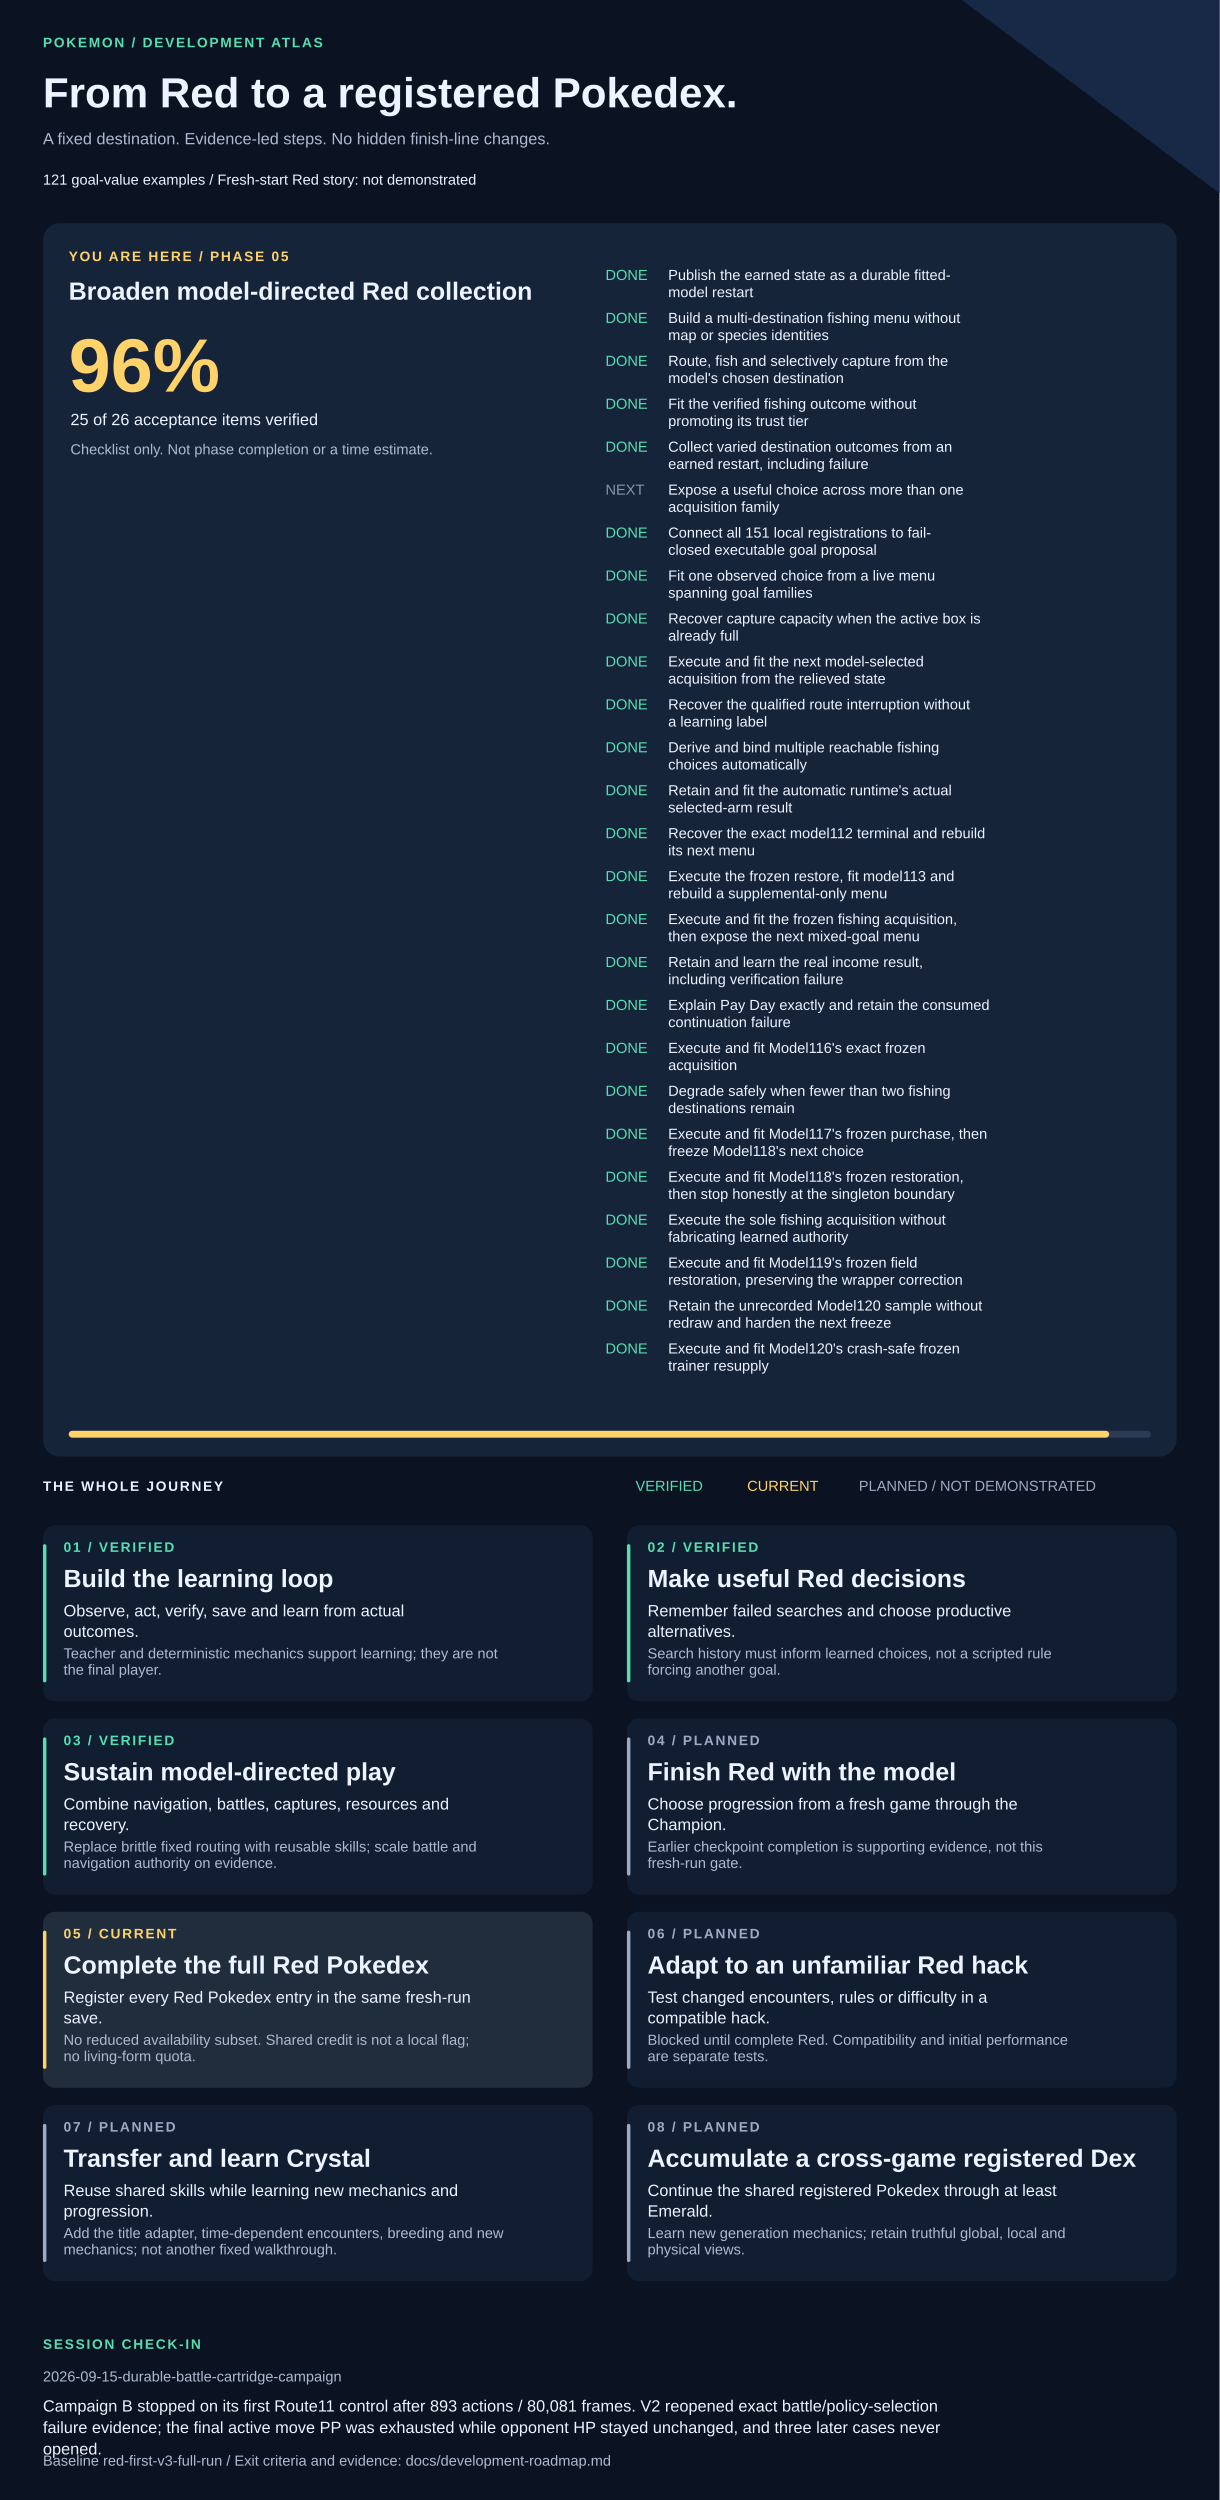
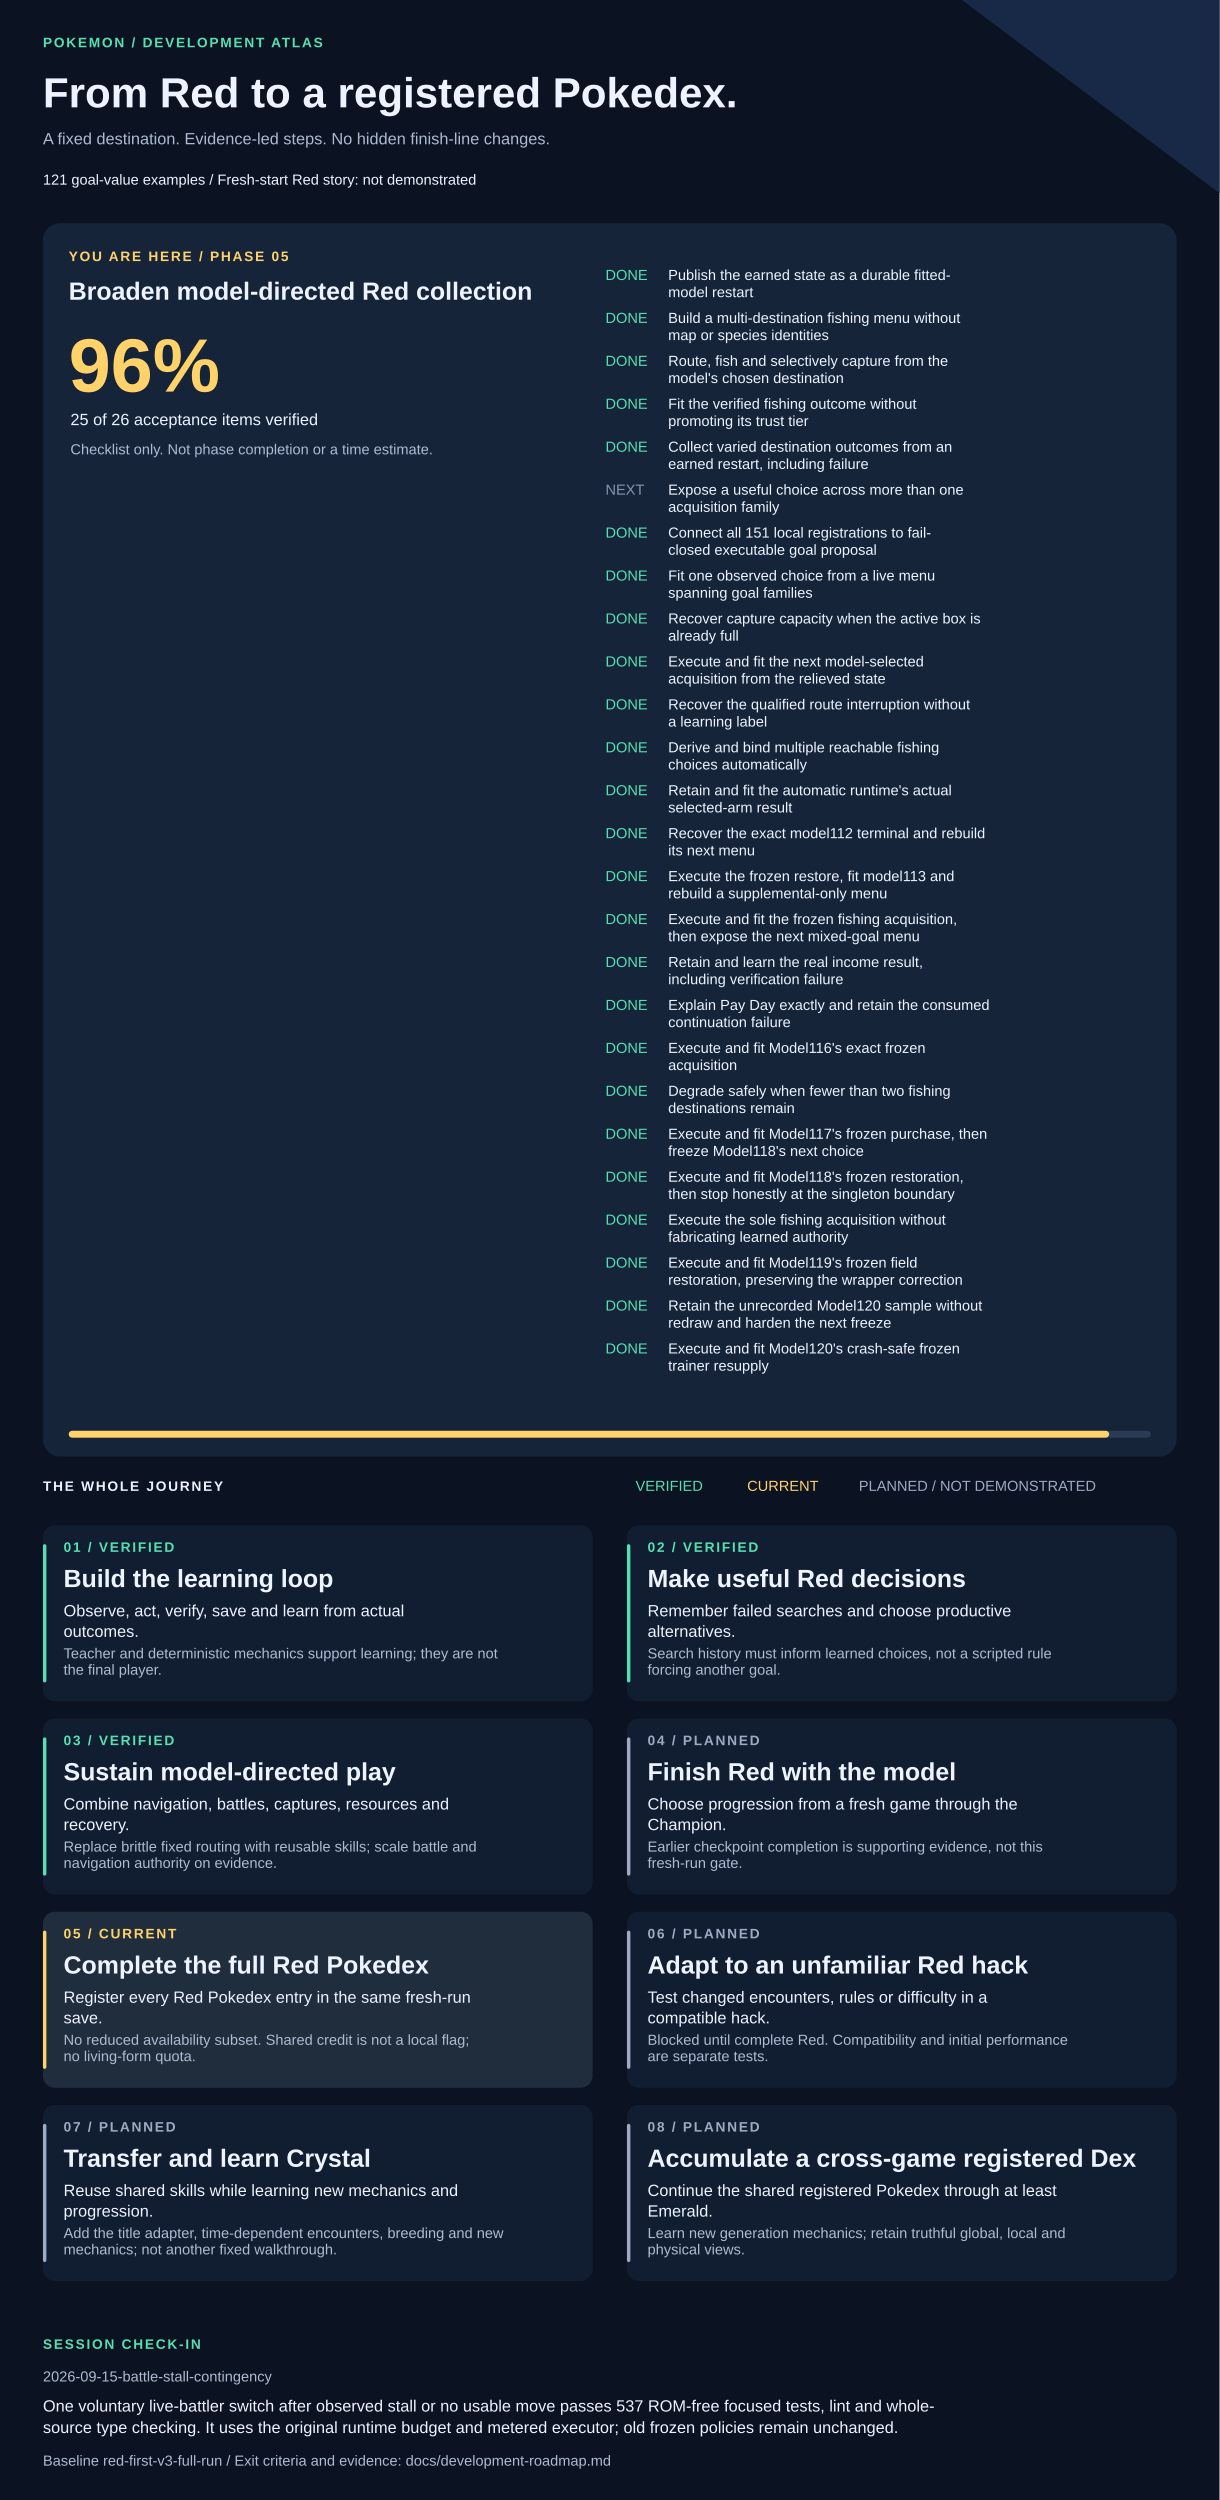
<svg xmlns="http://www.w3.org/2000/svg" width="1420" height="2911" viewBox="0 0 1420 2911" role="img" aria-labelledby="title description">
  <style>text{font-family:Arial,Helvetica,sans-serif;fill:#edf3ff}.muted{fill:#adbad1}.eyebrow{font-size:16px;letter-spacing:2px;font-weight:bold}.heading{font-size:29px;font-weight:bold}.body{font-size:19px}.small{font-size:17px}</style>
  <rect width="1420" height="2911" fill="#0b1221" />
  <path d="M1120 0H1420V225Z" fill="#172947" />
  <text x="50" y="55" class="eyebrow" style="fill:#57dfb1">POKEMON / DEVELOPMENT ATLAS</text>
  <text x="50" y="125" style="font-size:49px;font-weight:bold">From Red to a registered Pokedex.</text>
  <text x="50" y="168" class="body muted">A fixed destination. Evidence-led steps. No hidden finish-line changes.</text>
  <text x="50" y="215" class="small">121 goal-value examples  /  Fresh-start Red story: not demonstrated</text>
  <rect x="50" y="260" width="1320" height="1436" rx="20" fill="#16243a" />
  <text x="80" y="304" class="eyebrow" style="fill:#ffd36a">YOU ARE HERE / PHASE 05</text>
  <text x="80" y="349" class="heading">Broaden model-directed Red collection</text>
  <text x="80" y="456" style="font-size:88px;font-weight:bold;fill:#ffd36a">96%</text>
  <text x="82" y="495" class="body">25 of 26 acceptance items verified</text>
  <text x="82" y="529" class="small muted">Checklist only. Not phase completion or a time estimate.</text>
  <text x="705" y="326" class="small" style="fill:#57dfb1">DONE</text>
  <text x="778" y="326" class="small">Publish the earned state as a durable fitted-</text>
  <text x="778" y="346" class="small">model restart</text>
  <text x="705" y="376" class="small" style="fill:#57dfb1">DONE</text>
  <text x="778" y="376" class="small">Build a multi-destination fishing menu without</text>
  <text x="778" y="396" class="small">map or species identities</text>
  <text x="705" y="426" class="small" style="fill:#57dfb1">DONE</text>
  <text x="778" y="426" class="small">Route, fish and selectively capture from the</text>
  <text x="778" y="446" class="small">model's chosen destination</text>
  <text x="705" y="476" class="small" style="fill:#57dfb1">DONE</text>
  <text x="778" y="476" class="small">Fit the verified fishing outcome without</text>
  <text x="778" y="496" class="small">promoting its trust tier</text>
  <text x="705" y="526" class="small" style="fill:#57dfb1">DONE</text>
  <text x="778" y="526" class="small">Collect varied destination outcomes from an</text>
  <text x="778" y="546" class="small">earned restart, including failure</text>
  <text x="705" y="576" class="small" style="fill:#8594ad">NEXT</text>
  <text x="778" y="576" class="small">Expose a useful choice across more than one</text>
  <text x="778" y="596" class="small">acquisition family</text>
  <text x="705" y="626" class="small" style="fill:#57dfb1">DONE</text>
  <text x="778" y="626" class="small">Connect all 151 local registrations to fail-</text>
  <text x="778" y="646" class="small">closed executable goal proposal</text>
  <text x="705" y="676" class="small" style="fill:#57dfb1">DONE</text>
  <text x="778" y="676" class="small">Fit one observed choice from a live menu</text>
  <text x="778" y="696" class="small">spanning goal families</text>
  <text x="705" y="726" class="small" style="fill:#57dfb1">DONE</text>
  <text x="778" y="726" class="small">Recover capture capacity when the active box is</text>
  <text x="778" y="746" class="small">already full</text>
  <text x="705" y="776" class="small" style="fill:#57dfb1">DONE</text>
  <text x="778" y="776" class="small">Execute and fit the next model-selected</text>
  <text x="778" y="796" class="small">acquisition from the relieved state</text>
  <text x="705" y="826" class="small" style="fill:#57dfb1">DONE</text>
  <text x="778" y="826" class="small">Recover the qualified route interruption without</text>
  <text x="778" y="846" class="small">a learning label</text>
  <text x="705" y="876" class="small" style="fill:#57dfb1">DONE</text>
  <text x="778" y="876" class="small">Derive and bind multiple reachable fishing</text>
  <text x="778" y="896" class="small">choices automatically</text>
  <text x="705" y="926" class="small" style="fill:#57dfb1">DONE</text>
  <text x="778" y="926" class="small">Retain and fit the automatic runtime's actual</text>
  <text x="778" y="946" class="small">selected-arm result</text>
  <text x="705" y="976" class="small" style="fill:#57dfb1">DONE</text>
  <text x="778" y="976" class="small">Recover the exact model112 terminal and rebuild</text>
  <text x="778" y="996" class="small">its next menu</text>
  <text x="705" y="1026" class="small" style="fill:#57dfb1">DONE</text>
  <text x="778" y="1026" class="small">Execute the frozen restore, fit model113 and</text>
  <text x="778" y="1046" class="small">rebuild a supplemental-only menu</text>
  <text x="705" y="1076" class="small" style="fill:#57dfb1">DONE</text>
  <text x="778" y="1076" class="small">Execute and fit the frozen fishing acquisition,</text>
  <text x="778" y="1096" class="small">then expose the next mixed-goal menu</text>
  <text x="705" y="1126" class="small" style="fill:#57dfb1">DONE</text>
  <text x="778" y="1126" class="small">Retain and learn the real income result,</text>
  <text x="778" y="1146" class="small">including verification failure</text>
  <text x="705" y="1176" class="small" style="fill:#57dfb1">DONE</text>
  <text x="778" y="1176" class="small">Explain Pay Day exactly and retain the consumed</text>
  <text x="778" y="1196" class="small">continuation failure</text>
  <text x="705" y="1226" class="small" style="fill:#57dfb1">DONE</text>
  <text x="778" y="1226" class="small">Execute and fit Model116's exact frozen</text>
  <text x="778" y="1246" class="small">acquisition</text>
  <text x="705" y="1276" class="small" style="fill:#57dfb1">DONE</text>
  <text x="778" y="1276" class="small">Degrade safely when fewer than two fishing</text>
  <text x="778" y="1296" class="small">destinations remain</text>
  <text x="705" y="1326" class="small" style="fill:#57dfb1">DONE</text>
  <text x="778" y="1326" class="small">Execute and fit Model117's frozen purchase, then</text>
  <text x="778" y="1346" class="small">freeze Model118's next choice</text>
  <text x="705" y="1376" class="small" style="fill:#57dfb1">DONE</text>
  <text x="778" y="1376" class="small">Execute and fit Model118's frozen restoration,</text>
  <text x="778" y="1396" class="small">then stop honestly at the singleton boundary</text>
  <text x="705" y="1426" class="small" style="fill:#57dfb1">DONE</text>
  <text x="778" y="1426" class="small">Execute the sole fishing acquisition without</text>
  <text x="778" y="1446" class="small">fabricating learned authority</text>
  <text x="705" y="1476" class="small" style="fill:#57dfb1">DONE</text>
  <text x="778" y="1476" class="small">Execute and fit Model119's frozen field</text>
  <text x="778" y="1496" class="small">restoration, preserving the wrapper correction</text>
  <text x="705" y="1526" class="small" style="fill:#57dfb1">DONE</text>
  <text x="778" y="1526" class="small">Retain the unrecorded Model120 sample without</text>
  <text x="778" y="1546" class="small">redraw and harden the next freeze</text>
  <text x="705" y="1576" class="small" style="fill:#57dfb1">DONE</text>
  <text x="778" y="1576" class="small">Execute and fit Model120's crash-safe frozen</text>
  <text x="778" y="1596" class="small">trainer resupply</text>
  <rect x="80" y="1666" width="1260" height="8" rx="4" fill="#293b55" />
  <rect x="80" y="1666" width="1211.54" height="8" rx="4" fill="#ffd36a" />
  <text x="50" y="1736" class="eyebrow">THE WHOLE JOURNEY</text>
  <text x="740" y="1736" class="small" style="fill:#57dfb1">VERIFIED</text>
  <text x="870" y="1736" class="small" style="fill:#ffd36a">CURRENT</text>
  <text x="1000" y="1736" class="small" style="fill:#9daac4">PLANNED / NOT DEMONSTRATED</text>
  <rect x="50" y="1776" width="640" height="205" rx="14" fill="#111e31" />
  <rect x="50" y="1798" width="4" height="161" rx="2" fill="#57dfb1" />
  <text x="74" y="1807" class="eyebrow" style="fill:#57dfb1">01 / VERIFIED</text>
  <text x="74" y="1848" class="heading">Build the learning loop</text>
  <text x="74" y="1882" class="body">Observe, act, verify, save and learn from actual</text>
  <text x="74" y="1906" class="body">outcomes.</text>
  <text x="74" y="1931" class="small muted">Teacher and deterministic mechanics support learning; they are not</text>
  <text x="74" y="1950" class="small muted">the final player.</text>
  <rect x="730" y="1776" width="640" height="205" rx="14" fill="#111e31" />
  <rect x="730" y="1798" width="4" height="161" rx="2" fill="#57dfb1" />
  <text x="754" y="1807" class="eyebrow" style="fill:#57dfb1">02 / VERIFIED</text>
  <text x="754" y="1848" class="heading">Make useful Red decisions</text>
  <text x="754" y="1882" class="body">Remember failed searches and choose productive</text>
  <text x="754" y="1906" class="body">alternatives.</text>
  <text x="754" y="1931" class="small muted">Search history must inform learned choices, not a scripted rule</text>
  <text x="754" y="1950" class="small muted">forcing another goal.</text>
  <rect x="50" y="2001" width="640" height="205" rx="14" fill="#111e31" />
  <rect x="50" y="2023" width="4" height="161" rx="2" fill="#57dfb1" />
  <text x="74" y="2032" class="eyebrow" style="fill:#57dfb1">03 / VERIFIED</text>
  <text x="74" y="2073" class="heading">Sustain model-directed play</text>
  <text x="74" y="2107" class="body">Combine navigation, battles, captures, resources and</text>
  <text x="74" y="2131" class="body">recovery.</text>
  <text x="74" y="2156" class="small muted">Replace brittle fixed routing with reusable skills; scale battle and</text>
  <text x="74" y="2175" class="small muted">navigation authority on evidence.</text>
  <rect x="730" y="2001" width="640" height="205" rx="14" fill="#111e31" />
  <rect x="730" y="2023" width="4" height="161" rx="2" fill="#9daac4" />
  <text x="754" y="2032" class="eyebrow" style="fill:#9daac4">04 / PLANNED</text>
  <text x="754" y="2073" class="heading">Finish Red with the model</text>
  <text x="754" y="2107" class="body">Choose progression from a fresh game through the</text>
  <text x="754" y="2131" class="body">Champion.</text>
  <text x="754" y="2156" class="small muted">Earlier checkpoint completion is supporting evidence, not this</text>
  <text x="754" y="2175" class="small muted">fresh-run gate.</text>
  <rect x="50" y="2226" width="640" height="205" rx="14" fill="#202d3d" />
  <rect x="50" y="2248" width="4" height="161" rx="2" fill="#ffd36a" />
  <text x="74" y="2257" class="eyebrow" style="fill:#ffd36a">05 / CURRENT</text>
  <text x="74" y="2298" class="heading">Complete the full Red Pokedex</text>
  <text x="74" y="2332" class="body">Register every Red Pokedex entry in the same fresh-run</text>
  <text x="74" y="2356" class="body">save.</text>
  <text x="74" y="2381" class="small muted">No reduced availability subset. Shared credit is not a local flag;</text>
  <text x="74" y="2400" class="small muted">no living-form quota.</text>
  <rect x="730" y="2226" width="640" height="205" rx="14" fill="#111e31" />
  <rect x="730" y="2248" width="4" height="161" rx="2" fill="#9daac4" />
  <text x="754" y="2257" class="eyebrow" style="fill:#9daac4">06 / PLANNED</text>
  <text x="754" y="2298" class="heading">Adapt to an unfamiliar Red hack</text>
  <text x="754" y="2332" class="body">Test changed encounters, rules or difficulty in a</text>
  <text x="754" y="2356" class="body">compatible hack.</text>
  <text x="754" y="2381" class="small muted">Blocked until complete Red. Compatibility and initial performance</text>
  <text x="754" y="2400" class="small muted">are separate tests.</text>
  <rect x="50" y="2451" width="640" height="205" rx="14" fill="#111e31" />
  <rect x="50" y="2473" width="4" height="161" rx="2" fill="#9daac4" />
  <text x="74" y="2482" class="eyebrow" style="fill:#9daac4">07 / PLANNED</text>
  <text x="74" y="2523" class="heading">Transfer and learn Crystal</text>
  <text x="74" y="2557" class="body">Reuse shared skills while learning new mechanics and</text>
  <text x="74" y="2581" class="body">progression.</text>
  <text x="74" y="2606" class="small muted">Add the title adapter, time-dependent encounters, breeding and new</text>
  <text x="74" y="2625" class="small muted">mechanics; not another fixed walkthrough.</text>
  <rect x="730" y="2451" width="640" height="205" rx="14" fill="#111e31" />
  <rect x="730" y="2473" width="4" height="161" rx="2" fill="#9daac4" />
  <text x="754" y="2482" class="eyebrow" style="fill:#9daac4">08 / PLANNED</text>
  <text x="754" y="2523" class="heading">Accumulate a cross-game registered Dex</text>
  <text x="754" y="2557" class="body">Continue the shared registered Pokedex through at least</text>
  <text x="754" y="2581" class="body">Emerald.</text>
  <text x="754" y="2606" class="small muted">Learn new generation mechanics; retain truthful global, local and</text>
  <text x="754" y="2625" class="small muted">physical views.</text>
  <text x="50" y="2735" class="eyebrow" style="fill:#57dfb1">SESSION CHECK-IN</text>
-   <text x="50" y="2773" class="small muted">2026-09-15-durable-battle-cartridge-campaign</text>
-   <text x="50" y="2808" class="body">Campaign B stopped on its first Route11 control after 893 actions / 80,081 frames. V2 reopened exact battle/policy-selection</text>
-   <text x="50" y="2833" class="body">failure evidence; the final active move PP was exhausted while opponent HP stayed unchanged, and three later cases never</text>
-   <text x="50" y="2858" class="body">opened.</text>
+   <text x="50" y="2773" class="small muted">2026-09-15-battle-stall-contingency</text>
+   <text x="50" y="2808" class="body">One voluntary live-battler switch after observed stall or no usable move passes 537 ROM-free focused tests, lint and whole-</text>
+   <text x="50" y="2833" class="body">source type checking. It uses the original runtime budget and metered executor; old frozen policies remain unchanged.</text>
  <text x="50" y="2871" class="small muted">Baseline red-first-v3-full-run / Exit criteria and evidence: docs/development-roadmap.md</text>
</svg>
